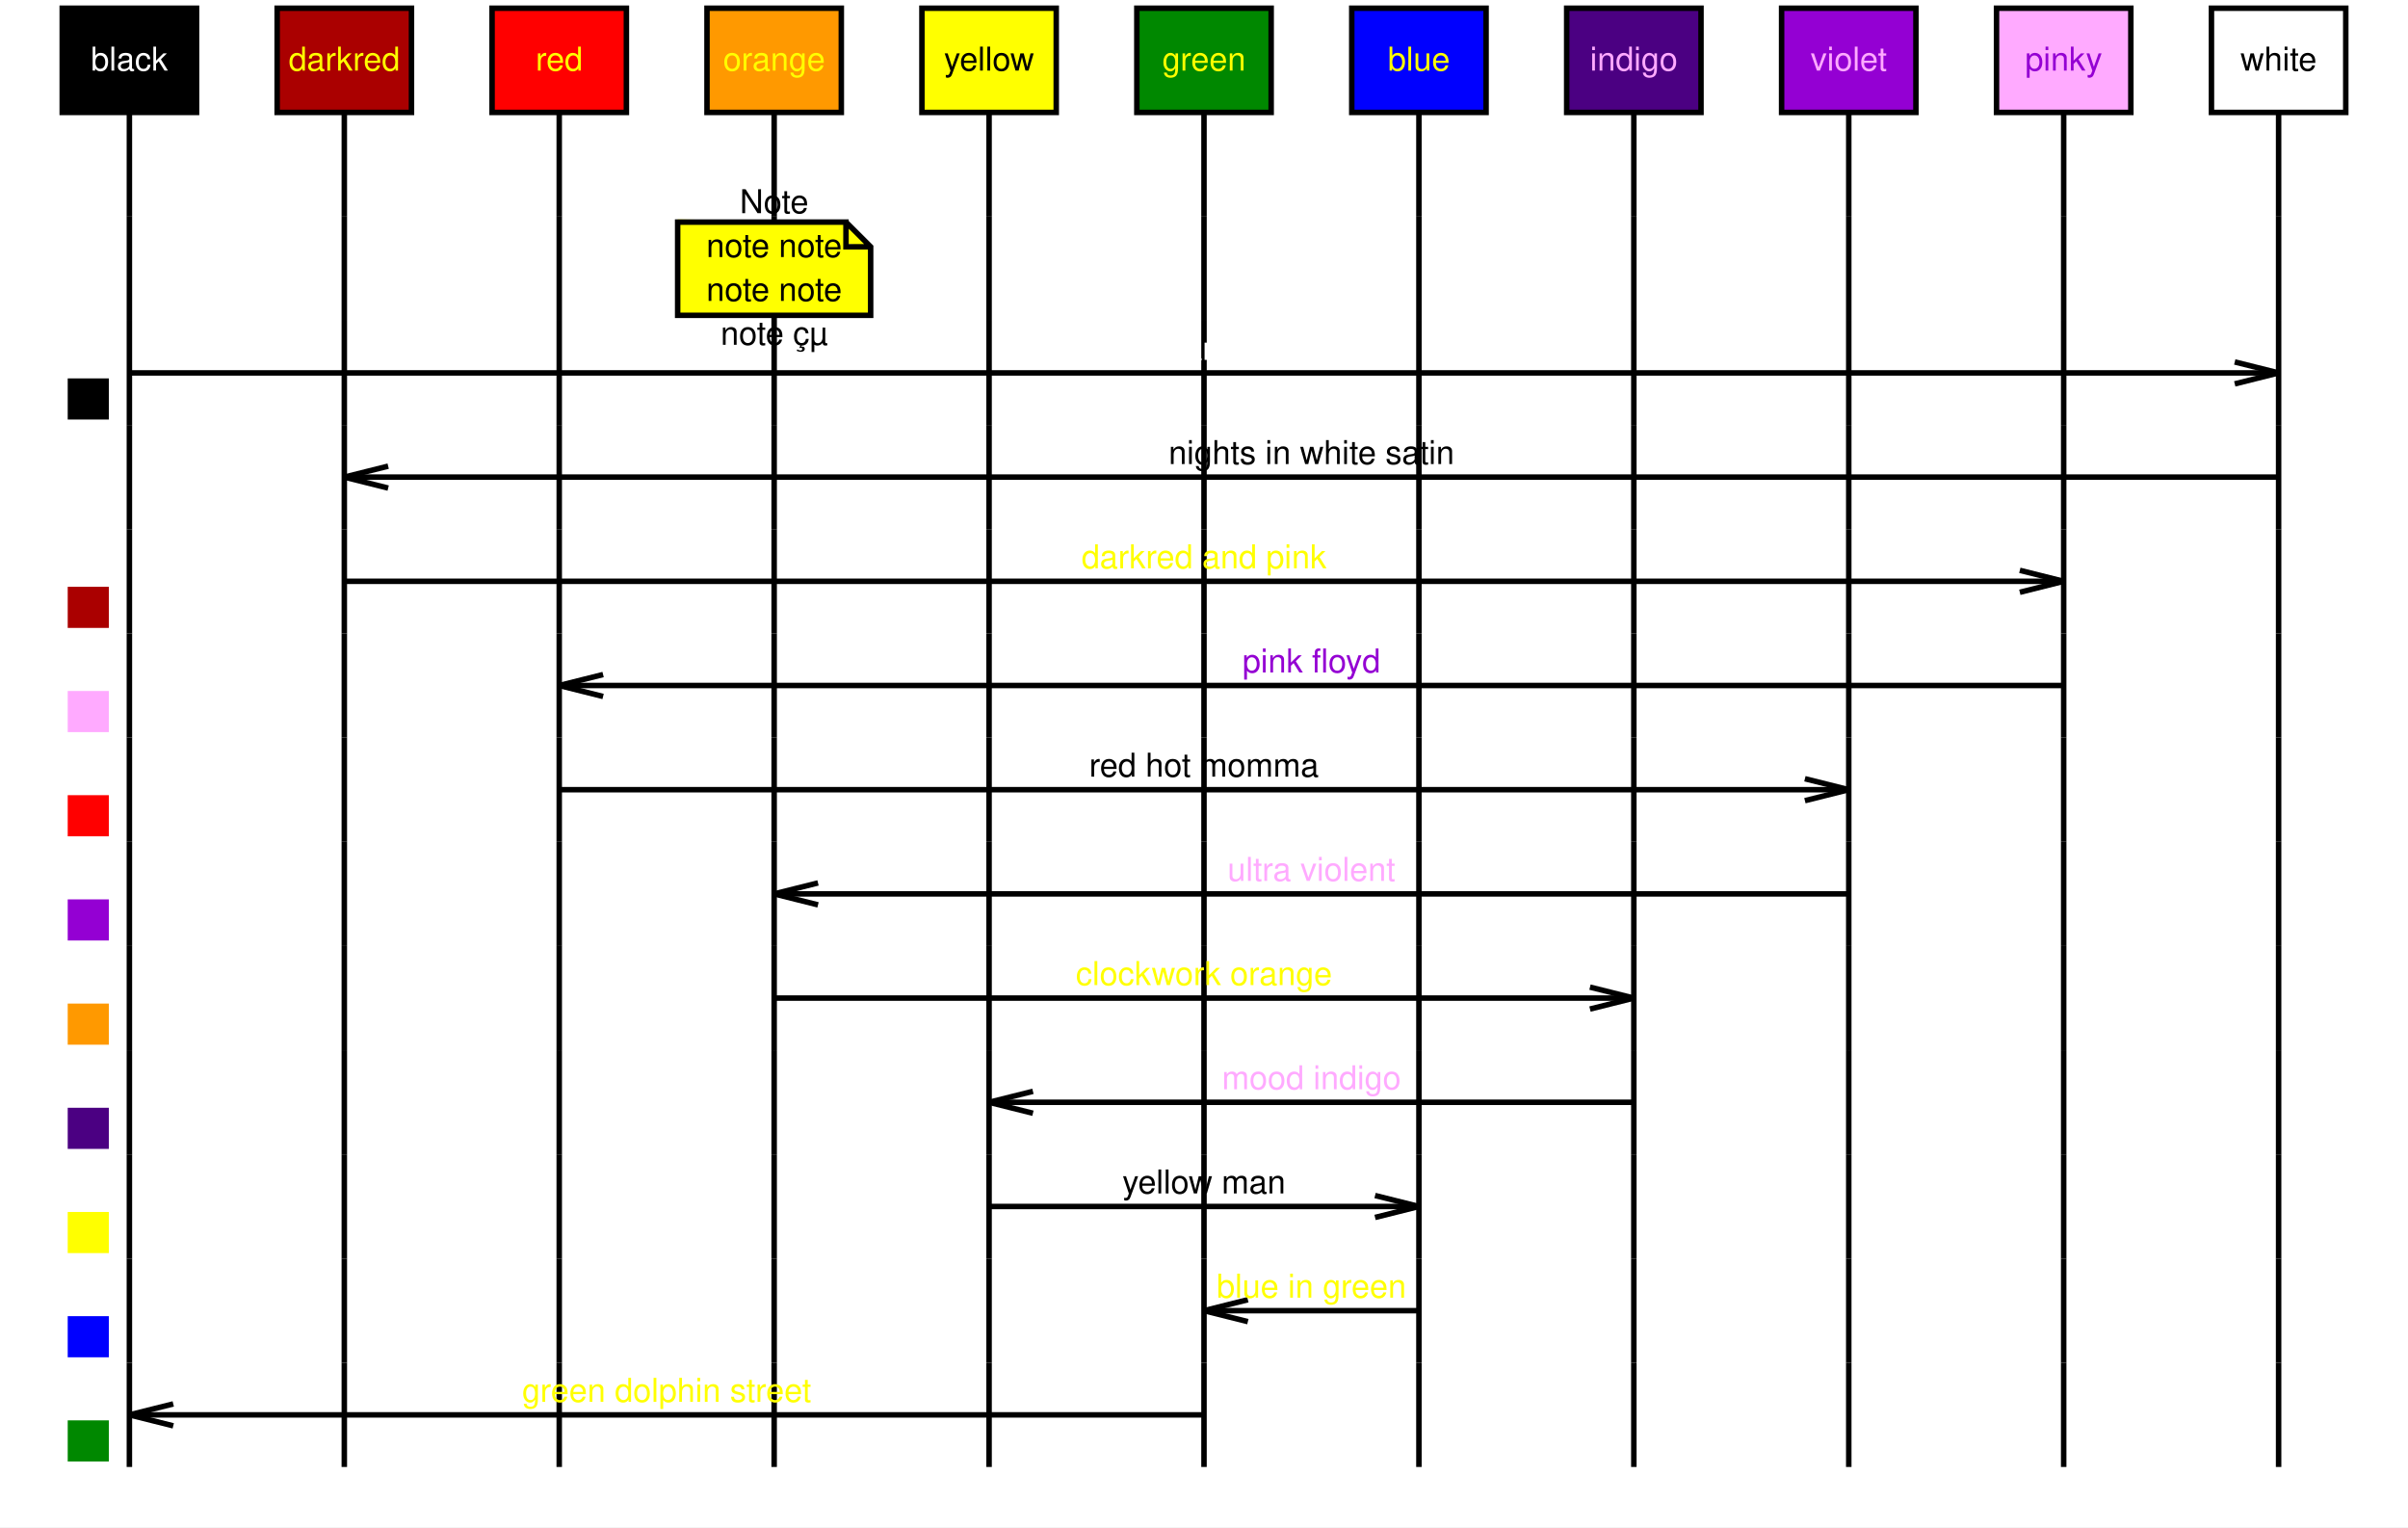
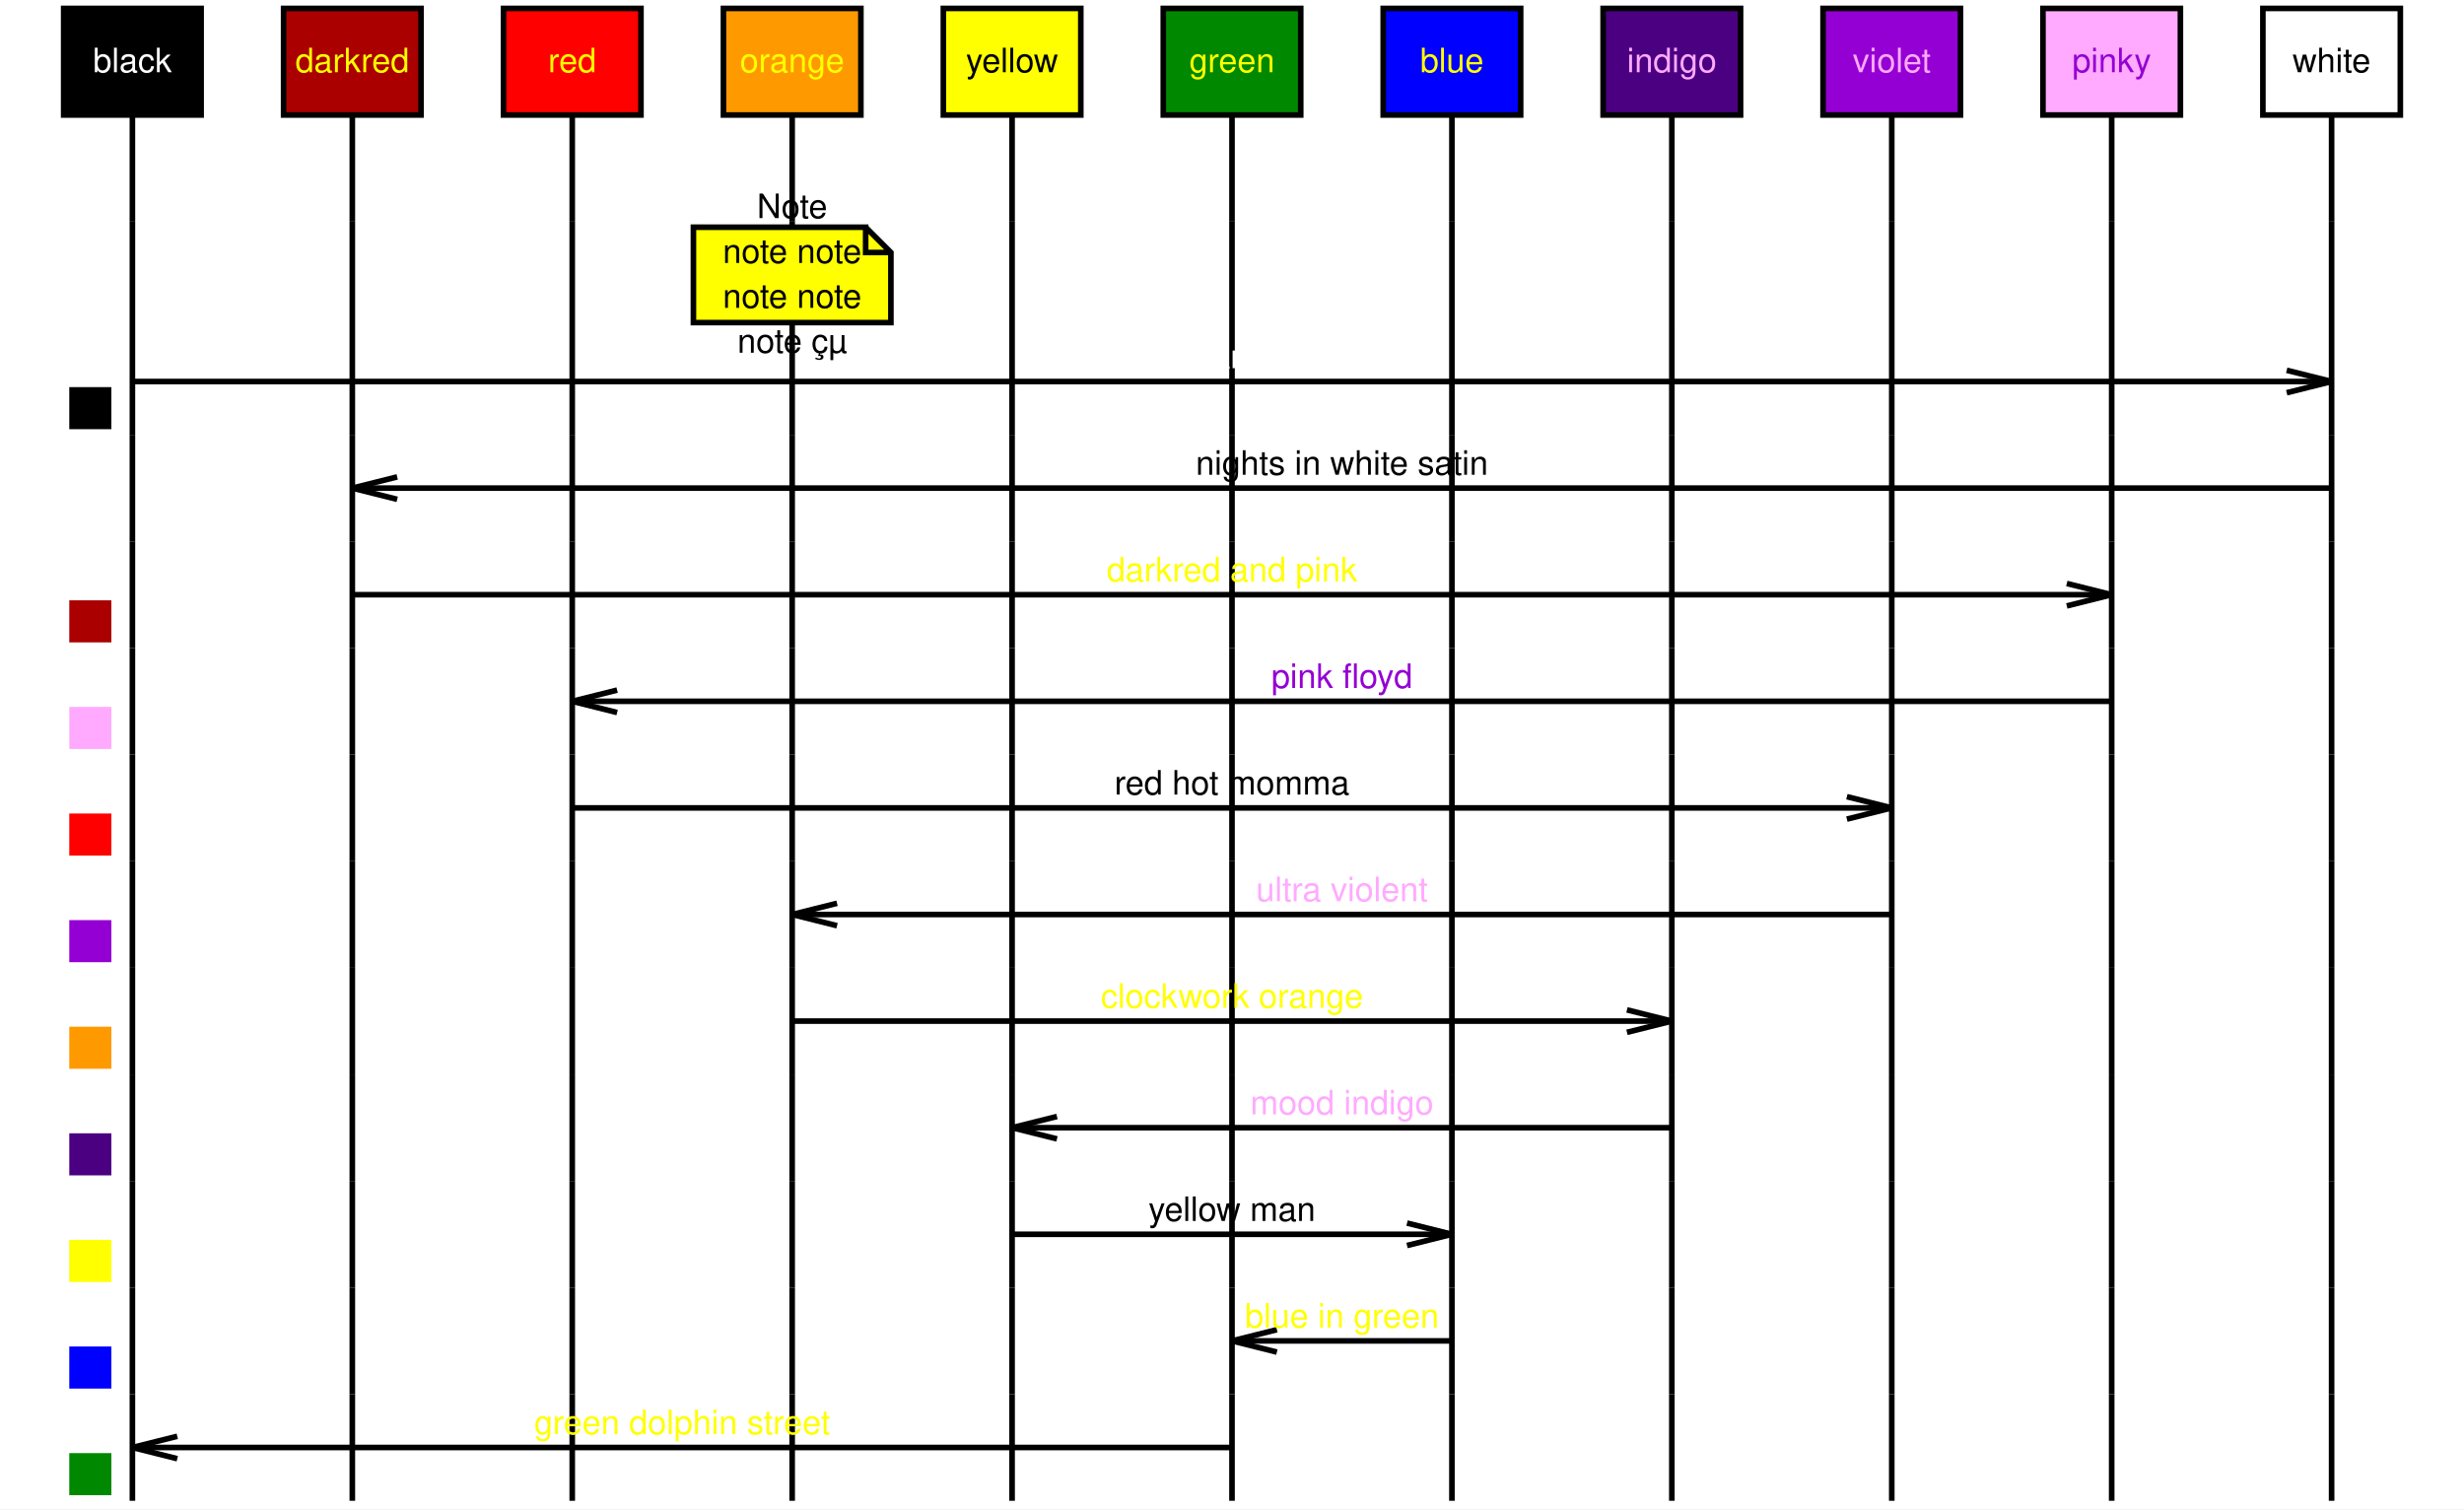
- <svg xmlns="http://www.w3.org/2000/svg" xmlns:xlink="http://www.w3.org/1999/xlink" version="1.1" id="mscgen_js-svg-__svg" class="mscgenjs-fence" width="878.4" height="557">
+ <svg xmlns="http://www.w3.org/2000/svg" xmlns:xlink="http://www.w3.org/1999/xlink" version="1.1" id="mscgen_js-svg-__svg" class="mscgenjs-fence" width="878.4" height="538">
  <defs>
    <style type="text/css">svg.mscgenjs-fence{font-family:Helvetica,sans-serif;font-size:12px;font-weight:normal;font-style:normal;text-decoration:none;background-color:white;stroke:black;stroke-width:2;color:black;}.mscgenjs-fence rect{fill:none;stroke:black;}.mscgenjs-fence rect.entity{fill:white;}.mscgenjs-fence rect.label-text-background{fill:white;stroke:white;stroke-width:0;}.mscgenjs-fence rect.bglayer{fill:white;stroke:white;stroke-width:0;}.mscgenjs-fence line{stroke:black;}.mscgenjs-fence line.return{stroke-dasharray:5,2;}.mscgenjs-fence line.comment{stroke-dasharray:5,2;}.mscgenjs-fence line.inline_expression_divider{stroke-dasharray:10,5;}.mscgenjs-fence text{color:inherit;stroke:none;text-anchor:middle;}.mscgenjs-fence text.entity-text{text-decoration:underline;}.mscgenjs-fence text.anchor-start{text-anchor:start;}.mscgenjs-fence path{stroke:black;color:black;fill:none;}.mscgenjs-fence .arrow-marker{overflow:visible;}.mscgenjs-fence .arrow-style{stroke-width:1;}.mscgenjs-fence .arcrowomit{stroke-dasharray:2,2;}.mscgenjs-fence rect.box, .mscgenjs-fence path.box{fill:white;}.mscgenjs-fence .inherit{stroke:inherit;color:inherit;}.mscgenjs-fence .inherit-fill{fill:inherit;}.mscgenjs-fence .watermark{stroke:black;color:black;fill:black;font-size:48pt;font-weight:bold;opacity:0.14;}</style>
    <marker orient="auto" id="mscgen_js-svg-__svgcallback-black" class="arrow-marker" viewBox="0 0 10 10" refX="9" refY="3" markerUnits="strokeWidth" markerWidth="10" markerHeight="10">
      <path d="M 1,1 l 8,2 l-8,2" class="arrow-style" style="stroke-dasharray:100,1;stroke:black" />
    </marker>
    <marker orient="auto" id="mscgen_js-svg-__svgcallback-l-black" class="arrow-marker" viewBox="0 0 10 10" refX="9" refY="3" markerUnits="strokeWidth" markerWidth="10" markerHeight="10">
      <path d="M17,1 l-8,2 l 8,2" class="arrow-style" style="stroke-dasharray:100,1;stroke:black" />
    </marker>
    <g id="mscgen_js-svg-__svg__defs">
      <g id="mscgen_js-svg-__svgentities">
        <g id="mscgen_js-svg-__svgblack">
          <rect width="49" height="38" class="entity" style="fill:#000000;" />
          <g>
            <text x="24.5" y="22.75" class="entity-text " style="fill:white;">
              <tspan>black</tspan>
            </text>
          </g>
        </g>
        <g id="mscgen_js-svg-__svgdarkred">
          <rect width="49" height="38" x="78.4" class="entity" style="fill:#AA0000;" />
          <g>
            <text x="102.9" y="22.75" class="entity-text " style="fill:#FFFF00;">
              <tspan>darkred</tspan>
            </text>
          </g>
        </g>
        <g id="mscgen_js-svg-__svgred">
          <rect width="49" height="38" x="156.8" class="entity" style="fill:#FF0000;" />
          <g>
            <text x="181.3" y="22.75" class="entity-text " style="fill:#FFFF00;">
              <tspan>red</tspan>
            </text>
          </g>
        </g>
        <g id="mscgen_js-svg-__svgorange">
          <rect width="49" height="38" x="235.2" class="entity" style="fill:#FF9900;" />
          <g>
            <text x="259.7" y="22.75" class="entity-text " style="fill:#FFFF00;">
              <tspan>orange</tspan>
            </text>
          </g>
        </g>
        <g id="mscgen_js-svg-__svgyellow">
          <rect width="49" height="38" x="313.6" class="entity" style="fill:#FFFF00;" />
          <g>
            <text x="338.1" y="22.75" class="entity-text " style="fill:#000000;">
              <tspan>yellow</tspan>
            </text>
          </g>
        </g>
        <g id="mscgen_js-svg-__svggreen">
          <rect width="49" height="38" x="392" class="entity" style="fill:#008800;" />
          <g>
            <text x="416.5" y="22.75" class="entity-text " style="fill:#FFFF00;">
              <tspan>green</tspan>
            </text>
          </g>
        </g>
        <g id="mscgen_js-svg-__svgblue">
          <rect width="49" height="38" x="470.4" class="entity" style="fill:#0000FF;" />
          <g>
            <text x="494.9" y="22.75" class="entity-text " style="fill:#FFFF00;">
              <tspan>blue</tspan>
            </text>
          </g>
        </g>
        <g id="mscgen_js-svg-__svgindigo">
          <rect width="49" height="38" x="548.8" class="entity" style="fill:#4B0082;" />
          <g>
            <text x="573.3" y="22.75" class="entity-text " style="fill:#FFAAFF;">
              <tspan>indigo</tspan>
            </text>
          </g>
        </g>
        <g id="mscgen_js-svg-__svgviolet">
          <rect width="49" height="38" x="627.2" class="entity" style="fill:#9400D3;" />
          <g>
            <text x="651.7" y="22.75" class="entity-text " style="fill:#FFAAFF;">
              <tspan>violet</tspan>
            </text>
          </g>
        </g>
        <g id="mscgen_js-svg-__svgpinky">
          <rect width="49" height="38" x="705.6" class="entity" style="fill:#FFAAFF;" />
          <g>
            <text x="730.1" y="22.75" class="entity-text " style="fill:#9400D3;">
              <tspan>pinky</tspan>
            </text>
          </g>
        </g>
        <g id="mscgen_js-svg-__svgwhite">
          <rect width="49" height="38" x="784" class="entity" style="fill:#FFFFFF;" />
          <g>
            <text x="808.5" y="22.75" class="entity-text " style="fill:#000000;">
              <tspan>white</tspan>
            </text>
          </g>
        </g>
      </g>
      <g id="mscgen_js-svg-__svgarcrow">
        <line x1="24.5" y1="-19" x2="24.5" y2="19" class="mscgen_js-svg-__svgarcrow" />
        <line x1="102.9" y1="-19" x2="102.9" y2="19" class="mscgen_js-svg-__svgarcrow" />
        <line x1="181.3" y1="-19" x2="181.3" y2="19" class="mscgen_js-svg-__svgarcrow" />
        <line x1="259.7" y1="-19" x2="259.7" y2="19" class="mscgen_js-svg-__svgarcrow" />
        <line x1="338.1" y1="-19" x2="338.1" y2="19" class="mscgen_js-svg-__svgarcrow" />
        <line x1="416.5" y1="-19" x2="416.5" y2="19" class="mscgen_js-svg-__svgarcrow" />
        <line x1="494.9" y1="-19" x2="494.9" y2="19" class="mscgen_js-svg-__svgarcrow" />
        <line x1="573.3" y1="-19" x2="573.3" y2="19" class="mscgen_js-svg-__svgarcrow" />
        <line x1="651.7" y1="-19" x2="651.7" y2="19" class="mscgen_js-svg-__svgarcrow" />
        <line x1="730.1" y1="-19" x2="730.1" y2="19" class="mscgen_js-svg-__svgarcrow" />
        <line x1="808.5" y1="-19" x2="808.5" y2="19" class="mscgen_js-svg-__svgarcrow" />
      </g>
      <g id="mscgen_js-svg-__svg0_0">
        <path d="M224.5,-17l61.4,0 l0,9 l9,0 m-9,-9 l9,9 l0,25 l-70.4,0 l0,-35 " class="box note" style="fill:yellow;" />
        <g>
          <text x="259.7" y="-20.25" class="box-text note-text " style="fill:#000000;">
            <tspan>Note</tspan>
          </text>
          <text x="259.7" y="-4.25" class="box-text note-text " style="fill:#000000;">
            <tspan>note note</tspan>
          </text>
          <text x="259.7" y="11.75" class="box-text note-text " style="fill:#000000;">
            <tspan>note note</tspan>
          </text>
          <text x="259.7" y="27.75" class="box-text note-text " style="fill:#000000;">
            <tspan>note çµ</tspan>
          </text>
        </g>
      </g>
      <g id="mscgen_js-svg-__svgarcrow_0">
        <line x1="24.5" y1="-19" x2="24.5" y2="19" class="arcrow" />
        <line x1="102.9" y1="-19" x2="102.9" y2="19" class="arcrow" />
        <line x1="181.3" y1="-19" x2="181.3" y2="19" class="arcrow" />
        <line x1="259.7" y1="-19" x2="259.7" y2="19" class="arcrow" />
        <line x1="338.1" y1="-19" x2="338.1" y2="19" class="arcrow" />
        <line x1="416.5" y1="-19" x2="416.5" y2="19" class="arcrow" />
        <line x1="494.9" y1="-19" x2="494.9" y2="19" class="arcrow" />
        <line x1="573.3" y1="-19" x2="573.3" y2="19" class="arcrow" />
        <line x1="651.7" y1="-19" x2="651.7" y2="19" class="arcrow" />
        <line x1="730.1" y1="-19" x2="730.1" y2="19" class="arcrow" />
        <line x1="808.5" y1="-19" x2="808.5" y2="19" class="arcrow" />
      </g>
      <g id="mscgen_js-svg-__svg1_0">
        <line x1="24.5" y1="0" x2="808.5" y2="0" class="arc directional callback" style="stroke:black" marker-end="url(#mscgen_js-svg-__svgcallback-black)" />
        <g>
          <rect width="15" height="15" x="2" y="2" class="label-text-background" style="fill:#000000; stroke:#000000;" />
          <text x="416.5" y="-4.75" class="directional-text callback-text " style="fill:white;">
            <tspan>black and blue</tspan>
          </text>
        </g>
      </g>
      <g id="mscgen_js-svg-__svgarcrow_1">
        <line x1="24.5" y1="-19" x2="24.5" y2="19" class="arcrow" />
        <line x1="102.9" y1="-19" x2="102.9" y2="19" class="arcrow" />
        <line x1="181.3" y1="-19" x2="181.3" y2="19" class="arcrow" />
        <line x1="259.7" y1="-19" x2="259.7" y2="19" class="arcrow" />
        <line x1="338.1" y1="-19" x2="338.1" y2="19" class="arcrow" />
        <line x1="416.5" y1="-19" x2="416.5" y2="19" class="arcrow" />
        <line x1="494.9" y1="-19" x2="494.9" y2="19" class="arcrow" />
        <line x1="573.3" y1="-19" x2="573.3" y2="19" class="arcrow" />
        <line x1="651.7" y1="-19" x2="651.7" y2="19" class="arcrow" />
        <line x1="730.1" y1="-19" x2="730.1" y2="19" class="arcrow" />
        <line x1="808.5" y1="-19" x2="808.5" y2="19" class="arcrow" />
      </g>
      <g id="mscgen_js-svg-__svg2_0">
        <line x1="808.5" y1="0" x2="102.9" y2="0" class="arc directional callback" style="stroke:black" marker-end="url(#mscgen_js-svg-__svgcallback-black)" />
        <g>
          <rect width="15" height="15" x="2" y="2" class="label-text-background" style="fill:#FFFFFF; stroke:#FFFFFF;" />
          <text x="455.7" y="-4.75" class="directional-text callback-text " style="fill:#000000;">
            <tspan>nights in white satin</tspan>
          </text>
        </g>
      </g>
      <g id="mscgen_js-svg-__svgarcrow_2">
        <line x1="24.5" y1="-19" x2="24.5" y2="19" class="arcrow" />
        <line x1="102.9" y1="-19" x2="102.9" y2="19" class="arcrow" />
        <line x1="181.3" y1="-19" x2="181.3" y2="19" class="arcrow" />
        <line x1="259.7" y1="-19" x2="259.7" y2="19" class="arcrow" />
        <line x1="338.1" y1="-19" x2="338.1" y2="19" class="arcrow" />
        <line x1="416.5" y1="-19" x2="416.5" y2="19" class="arcrow" />
        <line x1="494.9" y1="-19" x2="494.9" y2="19" class="arcrow" />
        <line x1="573.3" y1="-19" x2="573.3" y2="19" class="arcrow" />
        <line x1="651.7" y1="-19" x2="651.7" y2="19" class="arcrow" />
        <line x1="730.1" y1="-19" x2="730.1" y2="19" class="arcrow" />
        <line x1="808.5" y1="-19" x2="808.5" y2="19" class="arcrow" />
      </g>
      <g id="mscgen_js-svg-__svg3_0">
        <line x1="102.9" y1="0" x2="730.1" y2="0" class="arc directional callback" style="stroke:black" marker-end="url(#mscgen_js-svg-__svgcallback-black)" />
        <g>
          <rect width="15" height="15" x="2" y="2" class="label-text-background" style="fill:#AA0000; stroke:#AA0000;" />
          <text x="416.5" y="-4.75" class="directional-text callback-text " style="fill:#FFFF00;">
            <tspan>darkred and pink</tspan>
          </text>
        </g>
      </g>
      <g id="mscgen_js-svg-__svgarcrow_3">
        <line x1="24.5" y1="-19" x2="24.5" y2="19" class="arcrow" />
        <line x1="102.9" y1="-19" x2="102.9" y2="19" class="arcrow" />
        <line x1="181.3" y1="-19" x2="181.3" y2="19" class="arcrow" />
        <line x1="259.7" y1="-19" x2="259.7" y2="19" class="arcrow" />
        <line x1="338.1" y1="-19" x2="338.1" y2="19" class="arcrow" />
        <line x1="416.5" y1="-19" x2="416.5" y2="19" class="arcrow" />
        <line x1="494.9" y1="-19" x2="494.9" y2="19" class="arcrow" />
        <line x1="573.3" y1="-19" x2="573.3" y2="19" class="arcrow" />
        <line x1="651.7" y1="-19" x2="651.7" y2="19" class="arcrow" />
        <line x1="730.1" y1="-19" x2="730.1" y2="19" class="arcrow" />
        <line x1="808.5" y1="-19" x2="808.5" y2="19" class="arcrow" />
      </g>
      <g id="mscgen_js-svg-__svg4_0">
        <line x1="730.1" y1="0" x2="181.3" y2="0" class="arc directional callback" style="stroke:black" marker-end="url(#mscgen_js-svg-__svgcallback-black)" />
        <g>
          <rect width="15" height="15" x="2" y="2" class="label-text-background" style="fill:#FFAAFF; stroke:#FFAAFF;" />
          <text x="455.7" y="-4.75" class="directional-text callback-text " style="fill:#9400D3;">
            <tspan>pink floyd</tspan>
          </text>
        </g>
      </g>
      <g id="mscgen_js-svg-__svgarcrow_4">
        <line x1="24.5" y1="-19" x2="24.5" y2="19" class="arcrow" />
        <line x1="102.9" y1="-19" x2="102.9" y2="19" class="arcrow" />
        <line x1="181.3" y1="-19" x2="181.3" y2="19" class="arcrow" />
        <line x1="259.7" y1="-19" x2="259.7" y2="19" class="arcrow" />
        <line x1="338.1" y1="-19" x2="338.1" y2="19" class="arcrow" />
        <line x1="416.5" y1="-19" x2="416.5" y2="19" class="arcrow" />
        <line x1="494.9" y1="-19" x2="494.9" y2="19" class="arcrow" />
        <line x1="573.3" y1="-19" x2="573.3" y2="19" class="arcrow" />
        <line x1="651.7" y1="-19" x2="651.7" y2="19" class="arcrow" />
        <line x1="730.1" y1="-19" x2="730.1" y2="19" class="arcrow" />
        <line x1="808.5" y1="-19" x2="808.5" y2="19" class="arcrow" />
      </g>
      <g id="mscgen_js-svg-__svg5_0">
        <line x1="181.3" y1="0" x2="651.7" y2="0" class="arc directional callback" style="stroke:black" marker-end="url(#mscgen_js-svg-__svgcallback-black)" />
        <g>
          <rect width="15" height="15" x="2" y="2" class="label-text-background" style="fill:#FF0000; stroke:#FF0000;" />
          <text x="416.5" y="-4.75" class="directional-text callback-text " style="fill:ffff00;">
            <tspan>red hot momma</tspan>
          </text>
        </g>
      </g>
      <g id="mscgen_js-svg-__svgarcrow_5">
        <line x1="24.5" y1="-19" x2="24.5" y2="19" class="arcrow" />
        <line x1="102.9" y1="-19" x2="102.9" y2="19" class="arcrow" />
        <line x1="181.3" y1="-19" x2="181.3" y2="19" class="arcrow" />
        <line x1="259.7" y1="-19" x2="259.7" y2="19" class="arcrow" />
        <line x1="338.1" y1="-19" x2="338.1" y2="19" class="arcrow" />
        <line x1="416.5" y1="-19" x2="416.5" y2="19" class="arcrow" />
        <line x1="494.9" y1="-19" x2="494.9" y2="19" class="arcrow" />
        <line x1="573.3" y1="-19" x2="573.3" y2="19" class="arcrow" />
        <line x1="651.7" y1="-19" x2="651.7" y2="19" class="arcrow" />
        <line x1="730.1" y1="-19" x2="730.1" y2="19" class="arcrow" />
        <line x1="808.5" y1="-19" x2="808.5" y2="19" class="arcrow" />
      </g>
      <g id="mscgen_js-svg-__svg6_0">
        <line x1="651.7" y1="0" x2="259.7" y2="0" class="arc directional callback" style="stroke:black" marker-end="url(#mscgen_js-svg-__svgcallback-black)" />
        <g>
          <rect width="15" height="15" x="2" y="2" class="label-text-background" style="fill:#9400D3; stroke:#9400D3;" />
          <text x="455.7" y="-4.75" class="directional-text callback-text " style="fill:#FFAAFF;">
            <tspan>ultra violent</tspan>
          </text>
        </g>
      </g>
      <g id="mscgen_js-svg-__svgarcrow_6">
        <line x1="24.5" y1="-19" x2="24.5" y2="19" class="arcrow" />
        <line x1="102.9" y1="-19" x2="102.9" y2="19" class="arcrow" />
        <line x1="181.3" y1="-19" x2="181.3" y2="19" class="arcrow" />
        <line x1="259.7" y1="-19" x2="259.7" y2="19" class="arcrow" />
        <line x1="338.1" y1="-19" x2="338.1" y2="19" class="arcrow" />
        <line x1="416.5" y1="-19" x2="416.5" y2="19" class="arcrow" />
        <line x1="494.9" y1="-19" x2="494.9" y2="19" class="arcrow" />
        <line x1="573.3" y1="-19" x2="573.3" y2="19" class="arcrow" />
        <line x1="651.7" y1="-19" x2="651.7" y2="19" class="arcrow" />
        <line x1="730.1" y1="-19" x2="730.1" y2="19" class="arcrow" />
        <line x1="808.5" y1="-19" x2="808.5" y2="19" class="arcrow" />
      </g>
      <g id="mscgen_js-svg-__svg7_0">
        <line x1="259.7" y1="0" x2="573.3" y2="0" class="arc directional callback" style="stroke:black" marker-end="url(#mscgen_js-svg-__svgcallback-black)" />
        <g>
          <rect width="15" height="15" x="2" y="2" class="label-text-background" style="fill:#FF9900; stroke:#FF9900;" />
          <text x="416.5" y="-4.75" class="directional-text callback-text " style="fill:#FFFF00;">
            <tspan>clockwork orange</tspan>
          </text>
        </g>
      </g>
      <g id="mscgen_js-svg-__svgarcrow_7">
        <line x1="24.5" y1="-19" x2="24.5" y2="19" class="arcrow" />
        <line x1="102.9" y1="-19" x2="102.9" y2="19" class="arcrow" />
        <line x1="181.3" y1="-19" x2="181.3" y2="19" class="arcrow" />
        <line x1="259.7" y1="-19" x2="259.7" y2="19" class="arcrow" />
        <line x1="338.1" y1="-19" x2="338.1" y2="19" class="arcrow" />
        <line x1="416.5" y1="-19" x2="416.5" y2="19" class="arcrow" />
        <line x1="494.9" y1="-19" x2="494.9" y2="19" class="arcrow" />
        <line x1="573.3" y1="-19" x2="573.3" y2="19" class="arcrow" />
        <line x1="651.7" y1="-19" x2="651.7" y2="19" class="arcrow" />
        <line x1="730.1" y1="-19" x2="730.1" y2="19" class="arcrow" />
        <line x1="808.5" y1="-19" x2="808.5" y2="19" class="arcrow" />
      </g>
      <g id="mscgen_js-svg-__svg8_0">
        <line x1="573.3" y1="0" x2="338.1" y2="0" class="arc directional callback" style="stroke:black" marker-end="url(#mscgen_js-svg-__svgcallback-black)" />
        <g>
          <rect width="15" height="15" x="2" y="2" class="label-text-background" style="fill:#4B0082; stroke:#4B0082;" />
          <text x="455.7" y="-4.75" class="directional-text callback-text " style="fill:#FFAAFF;">
            <tspan>mood indigo</tspan>
          </text>
        </g>
      </g>
      <g id="mscgen_js-svg-__svgarcrow_8">
        <line x1="24.5" y1="-19" x2="24.5" y2="19" class="arcrow" />
        <line x1="102.9" y1="-19" x2="102.9" y2="19" class="arcrow" />
        <line x1="181.3" y1="-19" x2="181.3" y2="19" class="arcrow" />
        <line x1="259.7" y1="-19" x2="259.7" y2="19" class="arcrow" />
        <line x1="338.1" y1="-19" x2="338.1" y2="19" class="arcrow" />
        <line x1="416.5" y1="-19" x2="416.5" y2="19" class="arcrow" />
        <line x1="494.9" y1="-19" x2="494.9" y2="19" class="arcrow" />
        <line x1="573.3" y1="-19" x2="573.3" y2="19" class="arcrow" />
        <line x1="651.7" y1="-19" x2="651.7" y2="19" class="arcrow" />
        <line x1="730.1" y1="-19" x2="730.1" y2="19" class="arcrow" />
        <line x1="808.5" y1="-19" x2="808.5" y2="19" class="arcrow" />
      </g>
      <g id="mscgen_js-svg-__svg9_0">
        <line x1="338.1" y1="0" x2="494.9" y2="0" class="arc directional callback" style="stroke:black" marker-end="url(#mscgen_js-svg-__svgcallback-black)" />
        <g>
          <rect width="15" height="15" x="2" y="2" class="label-text-background" style="fill:#FFFF00; stroke:#FFFF00;" />
          <text x="416.5" y="-4.75" class="directional-text callback-text " style="fill:#000000;">
            <tspan>yellow man</tspan>
          </text>
        </g>
      </g>
      <g id="mscgen_js-svg-__svgarcrow_9">
        <line x1="24.5" y1="-19" x2="24.5" y2="19" class="arcrow" />
        <line x1="102.9" y1="-19" x2="102.9" y2="19" class="arcrow" />
        <line x1="181.3" y1="-19" x2="181.3" y2="19" class="arcrow" />
        <line x1="259.7" y1="-19" x2="259.7" y2="19" class="arcrow" />
        <line x1="338.1" y1="-19" x2="338.1" y2="19" class="arcrow" />
        <line x1="416.5" y1="-19" x2="416.5" y2="19" class="arcrow" />
        <line x1="494.9" y1="-19" x2="494.9" y2="19" class="arcrow" />
        <line x1="573.3" y1="-19" x2="573.3" y2="19" class="arcrow" />
        <line x1="651.7" y1="-19" x2="651.7" y2="19" class="arcrow" />
        <line x1="730.1" y1="-19" x2="730.1" y2="19" class="arcrow" />
        <line x1="808.5" y1="-19" x2="808.5" y2="19" class="arcrow" />
      </g>
      <g id="mscgen_js-svg-__svg10_0">
        <line x1="494.9" y1="0" x2="416.5" y2="0" class="arc directional callback" style="stroke:black" marker-end="url(#mscgen_js-svg-__svgcallback-black)" />
        <g>
          <rect width="15" height="15" x="2" y="2" class="label-text-background" style="fill:#0000FF; stroke:#0000FF;" />
          <text x="455.7" y="-4.75" class="directional-text callback-text " style="fill:#FFFF00;">
            <tspan>blue in green</tspan>
          </text>
        </g>
      </g>
      <g id="mscgen_js-svg-__svgarcrow_10">
        <line x1="24.5" y1="-19" x2="24.5" y2="19" class="arcrow" />
        <line x1="102.9" y1="-19" x2="102.9" y2="19" class="arcrow" />
        <line x1="181.3" y1="-19" x2="181.3" y2="19" class="arcrow" />
        <line x1="259.7" y1="-19" x2="259.7" y2="19" class="arcrow" />
        <line x1="338.1" y1="-19" x2="338.1" y2="19" class="arcrow" />
        <line x1="416.5" y1="-19" x2="416.5" y2="19" class="arcrow" />
        <line x1="494.9" y1="-19" x2="494.9" y2="19" class="arcrow" />
        <line x1="573.3" y1="-19" x2="573.3" y2="19" class="arcrow" />
        <line x1="651.7" y1="-19" x2="651.7" y2="19" class="arcrow" />
        <line x1="730.1" y1="-19" x2="730.1" y2="19" class="arcrow" />
        <line x1="808.5" y1="-19" x2="808.5" y2="19" class="arcrow" />
      </g>
      <g id="mscgen_js-svg-__svg11_0">
        <line x1="416.5" y1="0" x2="24.5" y2="0" class="arc directional callback" style="stroke:black" marker-end="url(#mscgen_js-svg-__svgcallback-black)" />
        <g>
          <rect width="15" height="15" x="2" y="2" class="label-text-background" style="fill:#008800; stroke:#008800;" />
          <text x="220.5" y="-4.75" class="directional-text callback-text " style="fill:#FFFF00;">
            <tspan>green dolphin street</tspan>
          </text>
        </g>
      </g>
      <g id="mscgen_js-svg-__svgarcrow_11">
        <line x1="24.5" y1="-19" x2="24.5" y2="19" class="arcrow" />
        <line x1="102.9" y1="-19" x2="102.9" y2="19" class="arcrow" />
        <line x1="181.3" y1="-19" x2="181.3" y2="19" class="arcrow" />
        <line x1="259.7" y1="-19" x2="259.7" y2="19" class="arcrow" />
        <line x1="338.1" y1="-19" x2="338.1" y2="19" class="arcrow" />
        <line x1="416.5" y1="-19" x2="416.5" y2="19" class="arcrow" />
        <line x1="494.9" y1="-19" x2="494.9" y2="19" class="arcrow" />
        <line x1="573.3" y1="-19" x2="573.3" y2="19" class="arcrow" />
        <line x1="651.7" y1="-19" x2="651.7" y2="19" class="arcrow" />
        <line x1="730.1" y1="-19" x2="730.1" y2="19" class="arcrow" />
        <line x1="808.5" y1="-19" x2="808.5" y2="19" class="arcrow" />
      </g>
    </g>
  </defs>
  <g id="mscgen_js-svg-__svg__body" transform="translate(22.7,3) scale(1,1)">
    <g id="mscgen_js-svg-__svg__background">
-       <rect width="878.4" height="557" x="-22.7" y="-3" class="bglayer" />
+       <rect width="878.4" height="538" x="-22.7" y="-3" class="bglayer" />
    </g>
    <g id="mscgen_js-svg-__svg__arcspanlayer" />
    <g id="mscgen_js-svg-__svg__lifelinelayer">
      <use x="0" y="57" xlink:href="#mscgen_js-svg-__svgarcrow" />
      <use x="0" y="95" xlink:href="#mscgen_js-svg-__svgarcrow_0" />
      <use x="0" y="133" xlink:href="#mscgen_js-svg-__svgarcrow_1" />
      <use x="0" y="171" xlink:href="#mscgen_js-svg-__svgarcrow_2" />
      <use x="0" y="209" xlink:href="#mscgen_js-svg-__svgarcrow_3" />
      <use x="0" y="247" xlink:href="#mscgen_js-svg-__svgarcrow_4" />
      <use x="0" y="285" xlink:href="#mscgen_js-svg-__svgarcrow_5" />
      <use x="0" y="323" xlink:href="#mscgen_js-svg-__svgarcrow_6" />
      <use x="0" y="361" xlink:href="#mscgen_js-svg-__svgarcrow_7" />
      <use x="0" y="399" xlink:href="#mscgen_js-svg-__svgarcrow_8" />
      <use x="0" y="437" xlink:href="#mscgen_js-svg-__svgarcrow_9" />
      <use x="0" y="475" xlink:href="#mscgen_js-svg-__svgarcrow_10" />
      <use x="0" y="513" xlink:href="#mscgen_js-svg-__svgarcrow_11" />
    </g>
    <g id="mscgen_js-svg-__svg__sequencelayer">
      <use x="0" y="0" xlink:href="#mscgen_js-svg-__svgentities" />
      <use x="0" y="133" xlink:href="#mscgen_js-svg-__svg1_0" />
      <use x="0" y="171" xlink:href="#mscgen_js-svg-__svg2_0" />
      <use x="0" y="209" xlink:href="#mscgen_js-svg-__svg3_0" />
      <use x="0" y="247" xlink:href="#mscgen_js-svg-__svg4_0" />
      <use x="0" y="285" xlink:href="#mscgen_js-svg-__svg5_0" />
      <use x="0" y="323" xlink:href="#mscgen_js-svg-__svg6_0" />
      <use x="0" y="361" xlink:href="#mscgen_js-svg-__svg7_0" />
      <use x="0" y="399" xlink:href="#mscgen_js-svg-__svg8_0" />
      <use x="0" y="437" xlink:href="#mscgen_js-svg-__svg9_0" />
      <use x="0" y="475" xlink:href="#mscgen_js-svg-__svg10_0" />
      <use x="0" y="513" xlink:href="#mscgen_js-svg-__svg11_0" />
    </g>
    <g id="mscgen_js-svg-__svg__notelayer">
      <use x="0" y="95" xlink:href="#mscgen_js-svg-__svg0_0" />
    </g>
    <g id="mscgen_js-svg-__svg__watermark" />
    <g id="mscgen_js-svg-__svg__onionskin" class="onionskin" />
  </g>
</svg>
